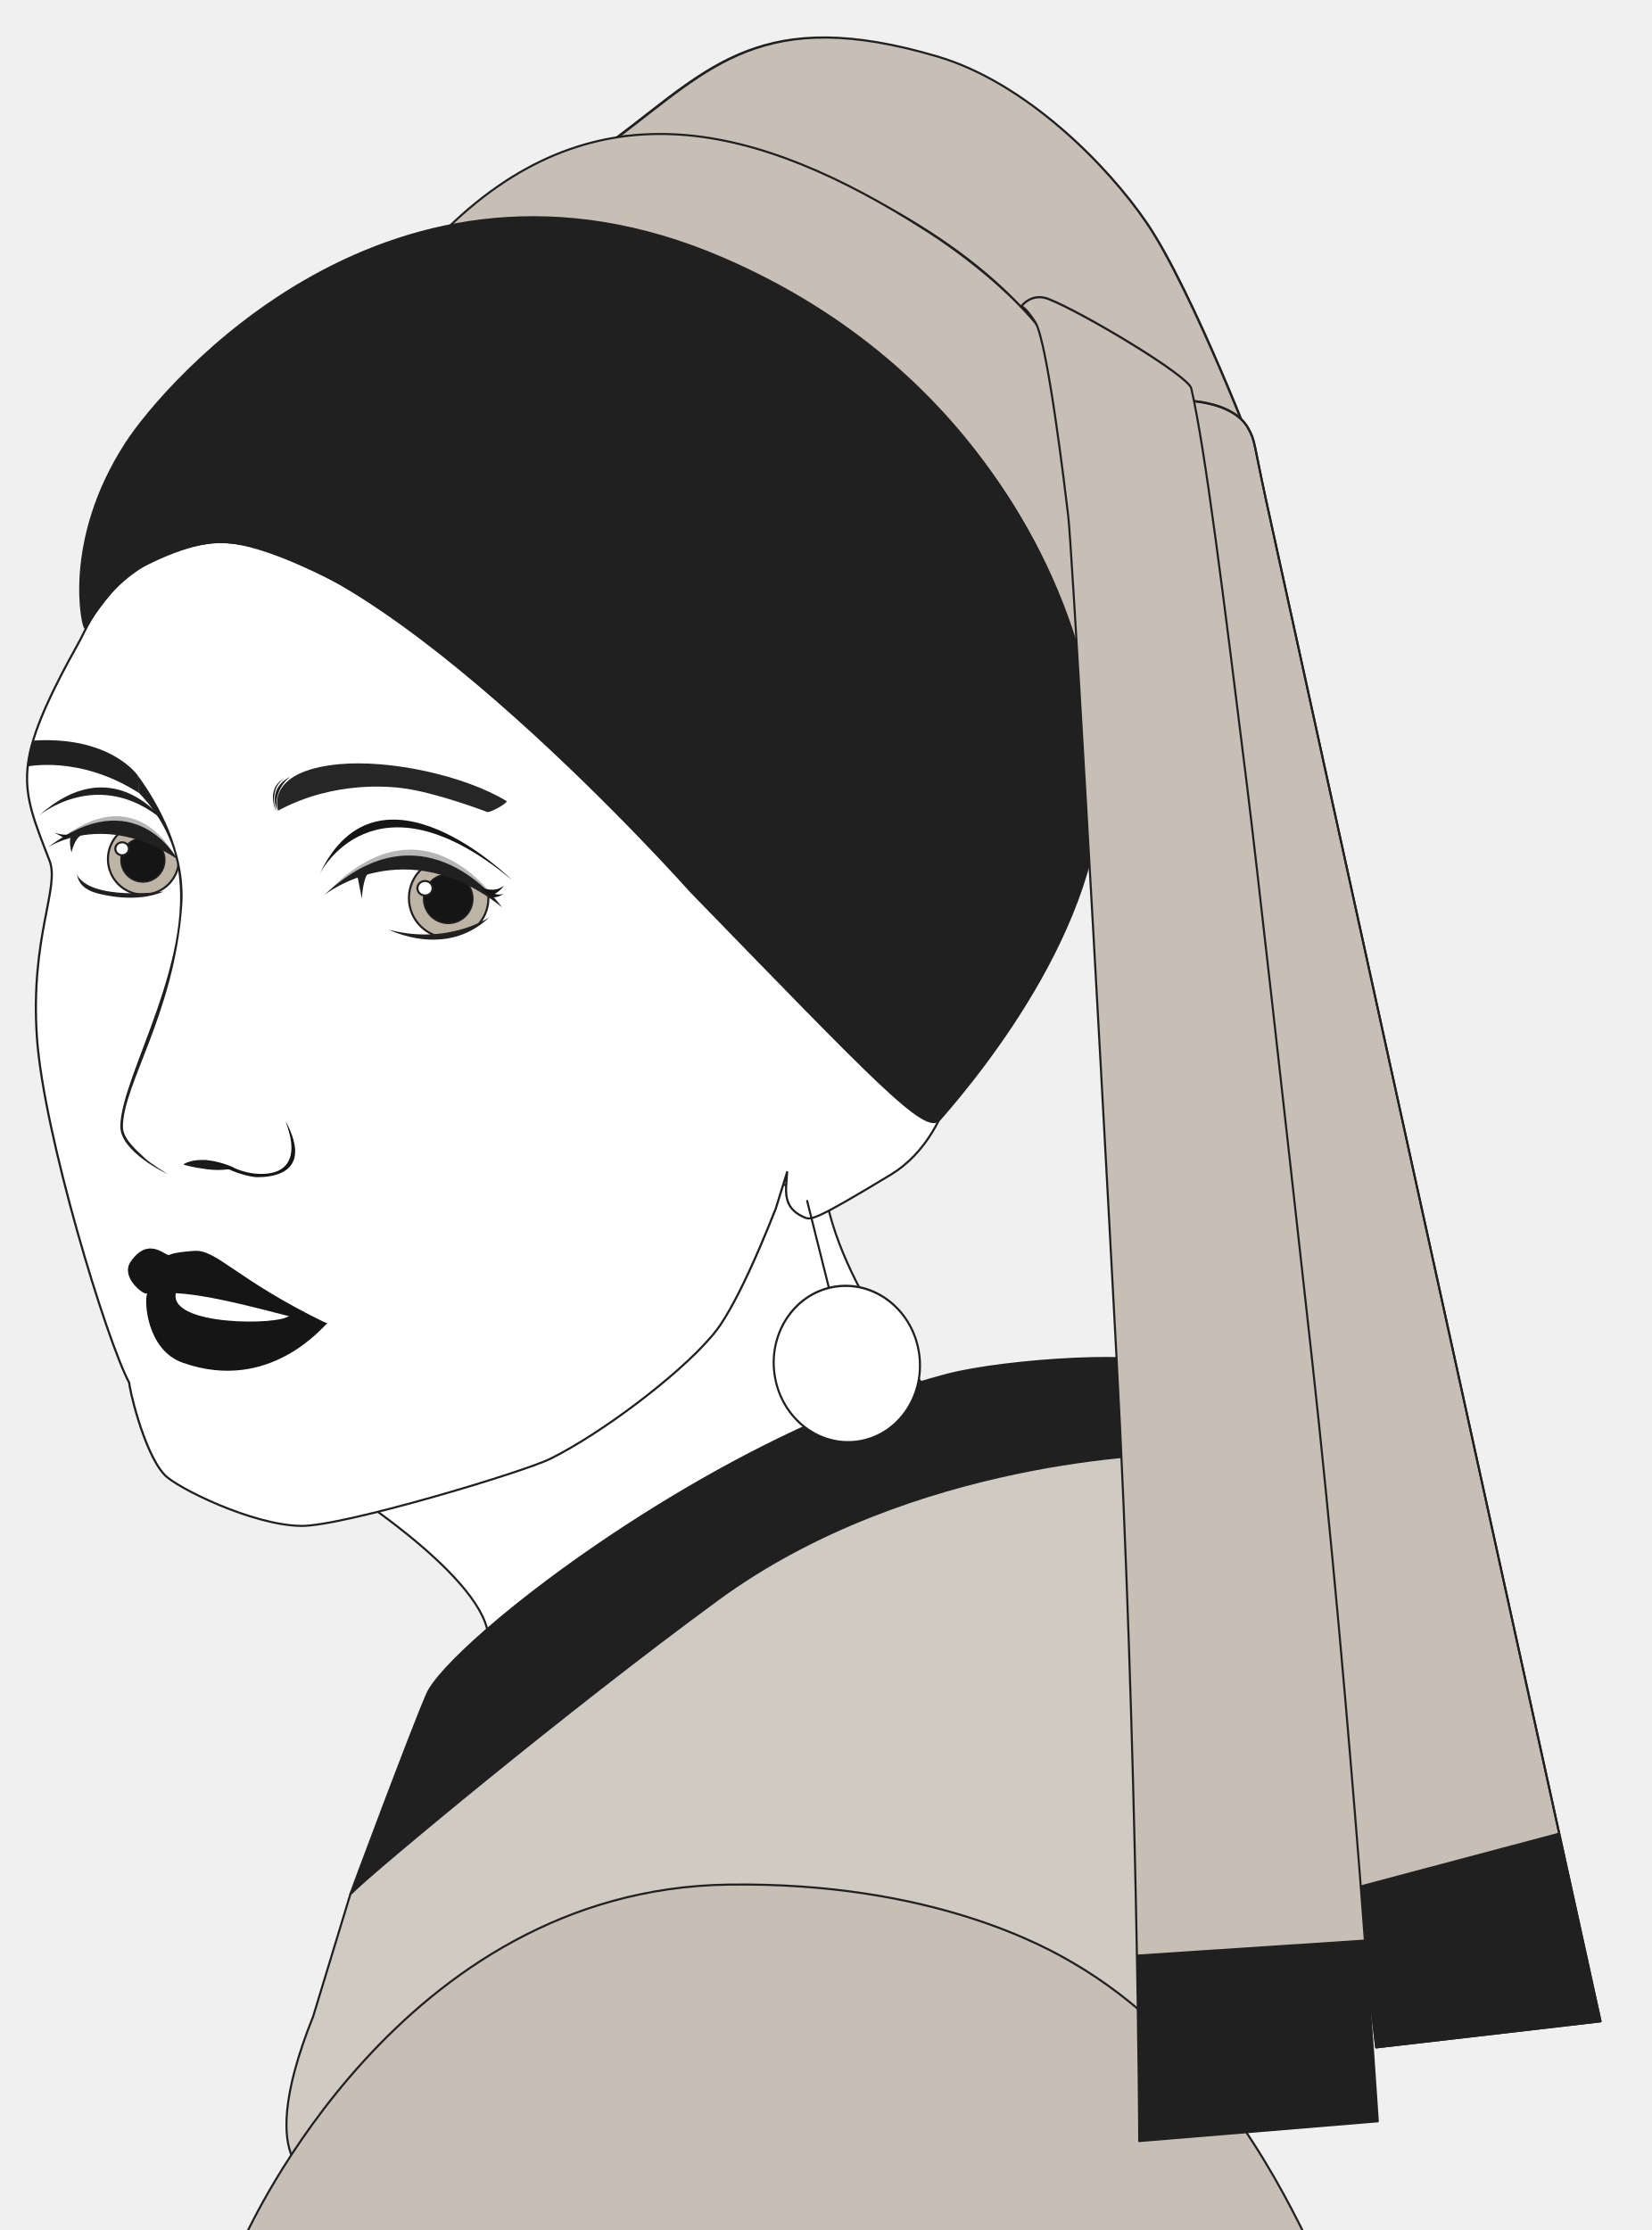
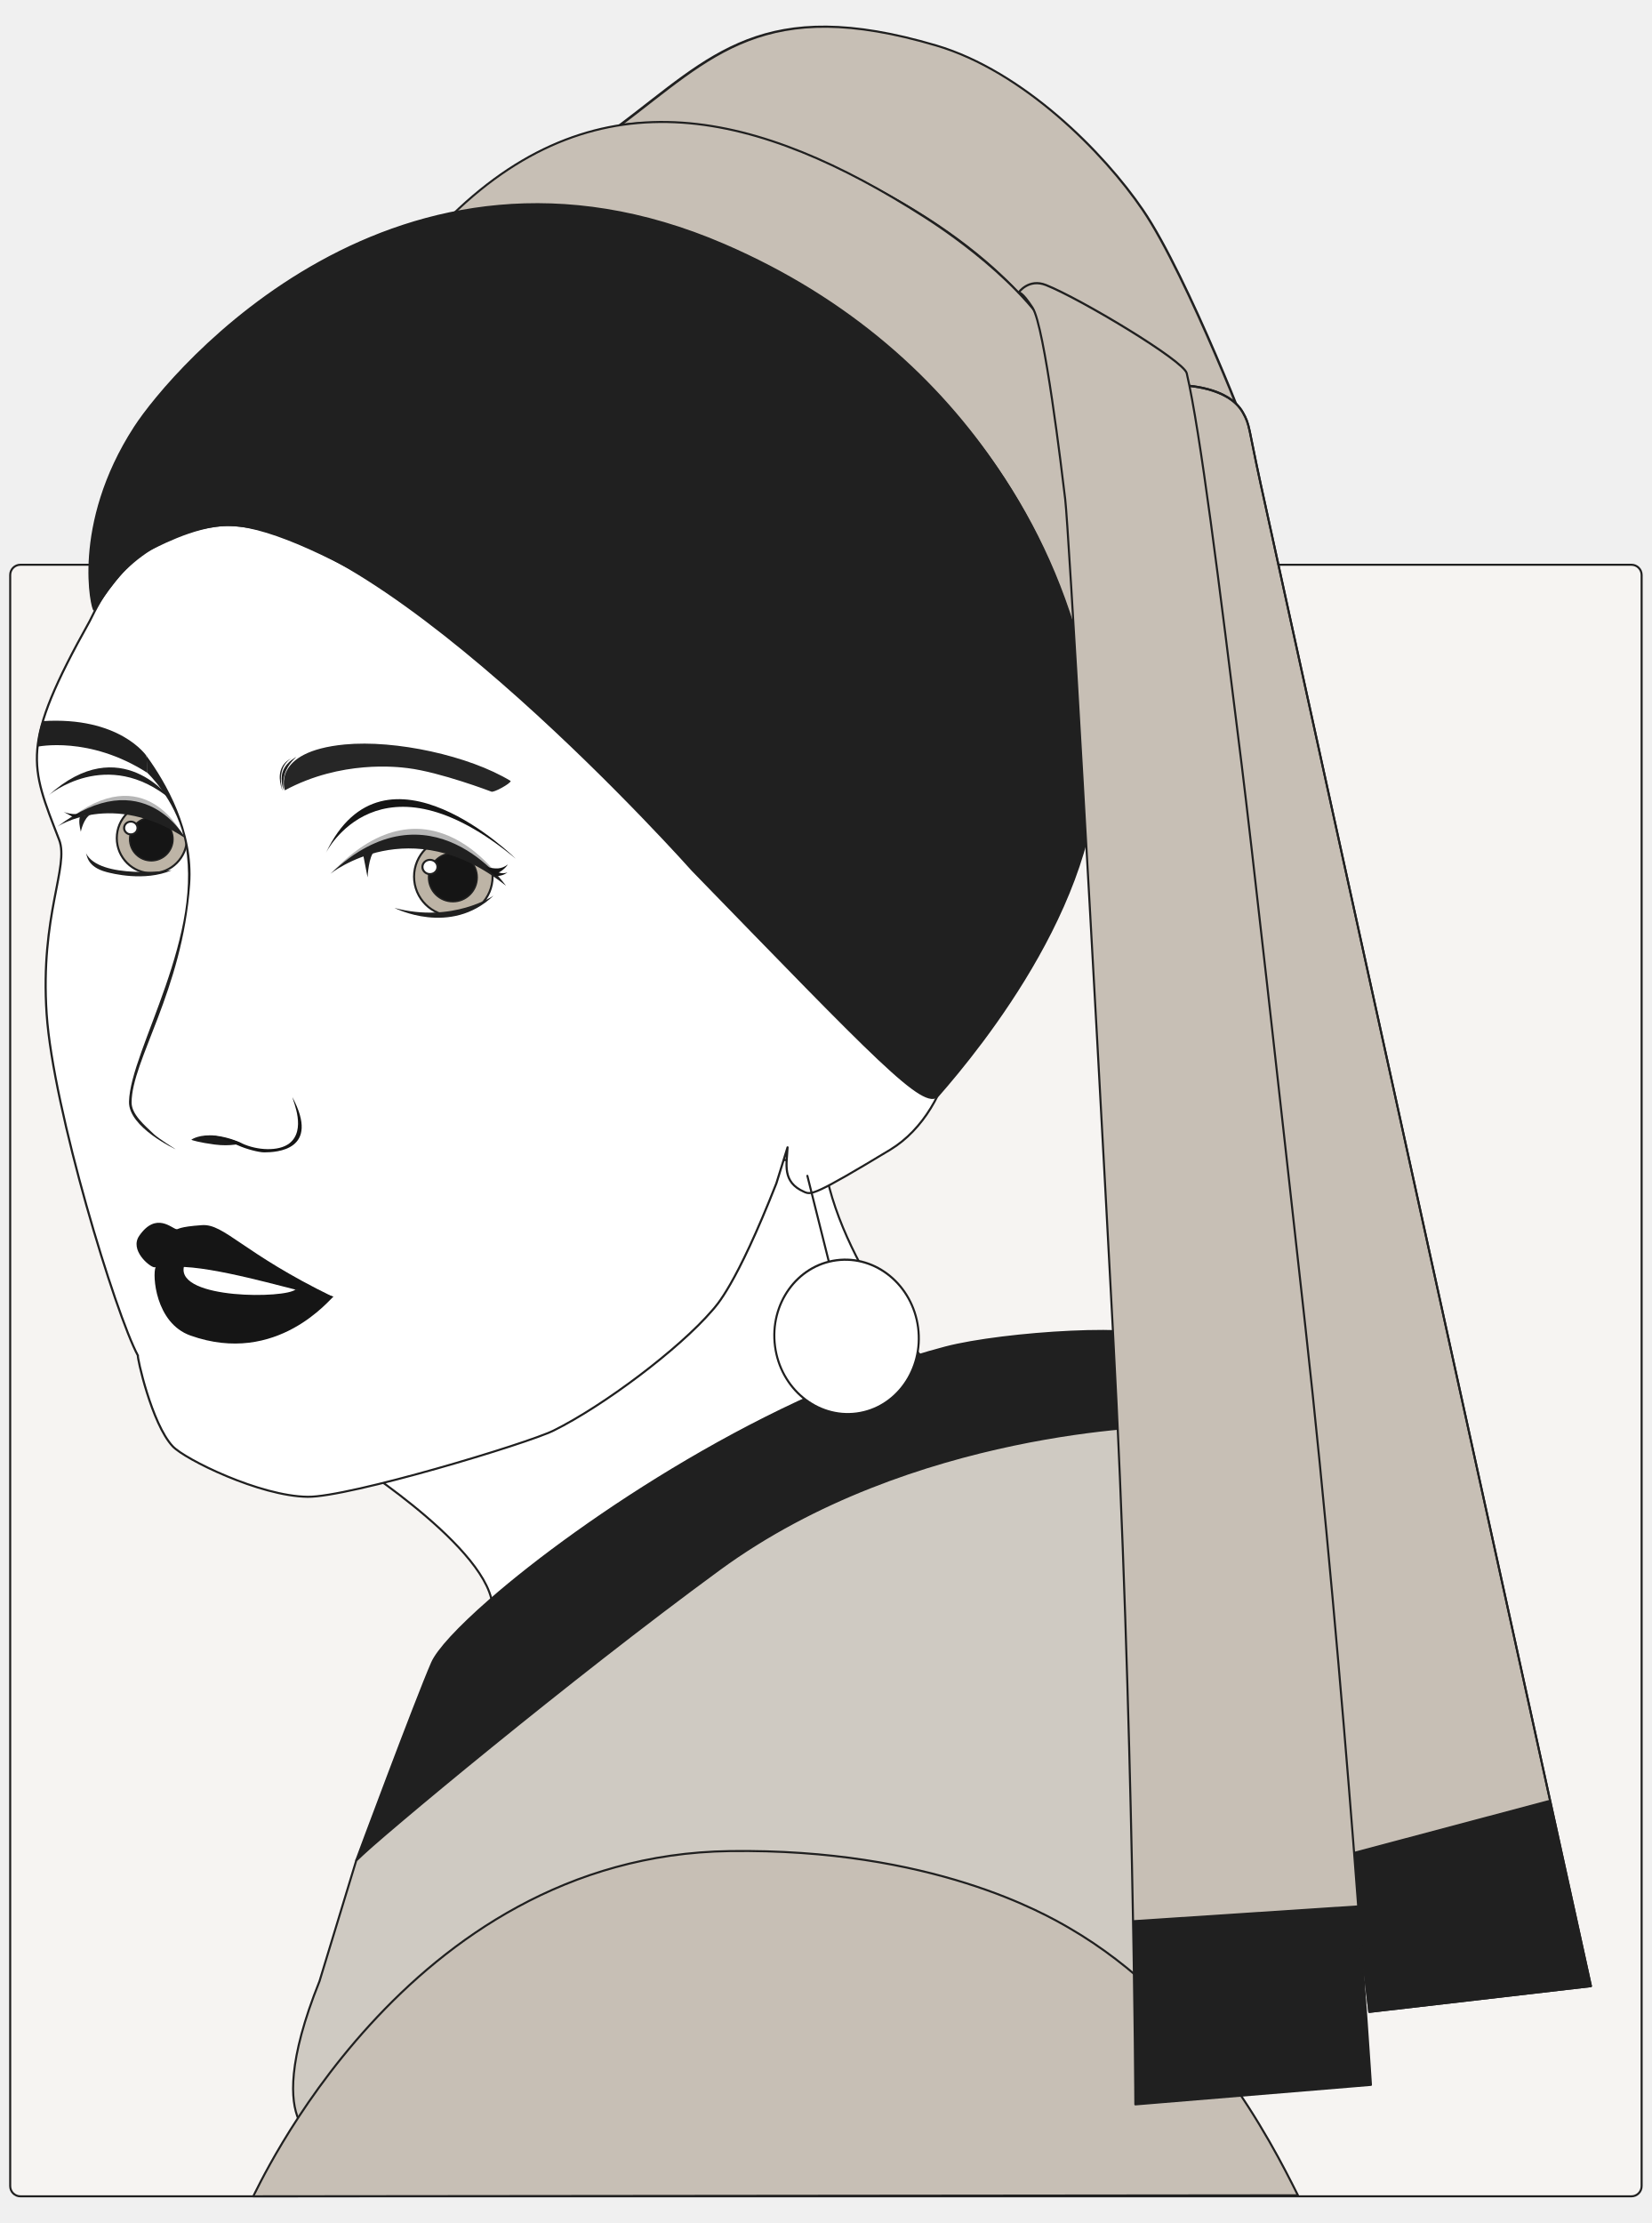
- <svg xmlns="http://www.w3.org/2000/svg" viewBox="0 -2 800 1080" clip-rule="evenodd" fill-rule="evenodd" stroke-linejoin="round" stroke-miterlimit="2" style="white-space: preserve-spaces;">
+ <svg xmlns="http://www.w3.org/2000/svg" viewBox="0 0 810 1090" clip-rule="evenodd" fill-rule="evenodd" stroke-linejoin="round" stroke-miterlimit="2" height="1090" width="810" style="white-space: preserve-spaces;">
  <defs>
    <clipPath id="_clip4">
      <path id="_a6" d="M432.596,425.935C432.596,425.935,437.818,421.808,462.985,422.715C475.508,423.167,494.461,437.655,494.461,437.655C501.21,446.252,463.02,468.673,435.236,446.705C427.162,440.322,432.596,425.935,432.596,425.935Z" transform="translate(463.027,439.328) translate(-463.027,-439.328)" />
    </clipPath>
    <clipPath id="_clip5">
      <path id="_a8" d="M308.967,404.473C297.157,404.131,290.145,407.007,290.145,407.007L287.788,415.928C287.788,415.928,289.04,432.89,314.844,435.62C323.618,435.62,333.705,434.659,336.275,432.89C346.2,426.055,340.754,417.207,340.754,417.207C340.754,417.207,330.15,405.087,308.967,404.473Z" transform="translate(315.016,420.032) translate(-315.016,-420.032)" />
    </clipPath>
    <clipPath id="_clip9">
      <path id="_a28" d="M828.07,195.997C830.725,196.065,851.705,196.601,858.81,208.482C862.31,214.338,861.315,214.685,867.445,241.025C880.225,295.969,1028.46,927.535,1028.46,927.535L920.42,939.3L828.07,195.997Z" transform="translate(928.265,567.649) translate(-928.265,-567.649)" />
    </clipPath>
    <clipPath id="_clip11">
      <path id="_a32" d="M749.01,151.018C751.33,149.809,753.45,144.921,761.895,148.054C778.615,154.255,829.115,182.507,830.525,188.221C837.22,215.318,846.088,282.07,857.365,366.942C861.977,401.655,874.816,508.475,888.38,622.613C907.98,787.54,920.324,967.745,920.324,967.745L805.474,976.64C805.474,976.64,804.702,802.854,794.556,624.551C784.45,446.959,772.961,258.744,771.275,245.576C769.589,232.408,761.195,166.816,755.39,158.432C750.105,150.805,748.28,151.294,749.01,151.018Z" transform="translate(838.976,561.831) translate(-838.976,-561.831)" />
    </clipPath>
  </defs>
-   <g transform="translate(400,548.081) translate(-543.908,-547.202)">
+   <rect width="800" height="800" fill="#f6f4f2" rx="5" stroke="#202020" stroke-miterlimit="2" stroke-linejoin="bevel" transform="translate(366.658,715.261) translate(-361.658,-438.342)" />
+   <g transform="translate(405,545) translate(-543.908,-547.202)">
    <g id="Cou" transform="translate(455.396,683.838) translate(0,0) scale(1.00588,1.00588) translate(-565.932,-687.034)">
      <path d="M708.88,680.955C708.88,680.955,659.21,625.655,652.775,573.86L623.095,575.415L422.984,721.74C422.984,721.74,496.55,768.6,491.159,796.59C485.769,824.585,708.88,680.955,708.88,680.955Z" fill="white" stroke="#202020" stroke-width="1" transform="translate(565.932,687.034) translate(-565.932,-687.034)" />
    </g>
    <g id="Corps" transform="translate(509.782,870.952) scale(1.00588,1.00588) translate(-620.002,-873.053)">
      <path id="_a0" d="M818.475,704.41C818.49,704.41,818.505,704.41,818.52,704.415C818.535,704.415,818.58,704.425,818.565,704.42C818.535,704.42,818.505,704.415,818.475,704.41ZM818.46,704.41C826.88,705.54,851.51,958,844.625,1021.12C824.82,993.895,763.895,912.555,605.135,914.77C599.605,914.845,486.047,908.35,396.84,1042.53C392.863,1033.42,391.339,1014.32,407.055,975.135L424.998,916.19C441.791,899.585,575.965,774.565,613.635,750.945C701.915,695.575,820.845,703.66,818.465,704.405C818.415,704.4,818.365,704.39,818.315,704.385C818.265,704.385,818.41,704.4,818.46,704.41ZM818.465,704.405C818.47,704.41,818.475,704.41,818.475,704.41L818.46,704.41C818.46,704.41,818.465,704.41,818.465,704.405ZM818.565,704.42C818.58,704.425,818.6,704.425,818.615,704.43C818.63,704.43,818.585,704.425,818.575,704.425L818.565,704.42Z" fill="#cfcac2" stroke="#202020" stroke-width="1" transform="translate(620.002,873.053) translate(-620.002,-873.053)" />
    </g>
    <g id="Épaule" transform="translate(519.215,994.46) scale(1.00975,1.00588) translate(-627.362,-998.894)">
      <path id="_a1" d="M881.05,1082.57L373.674,1083.06C374.739,1082.28,446.718,916.975,605.135,914.77C703.25,913.4,758.235,945.42,769.92,952.22C834.03,989.555,867.59,1055.55,881.05,1082.57Z" fill="#c7bfb5" stroke="#202020" stroke-linecap="round" stroke-miterlimit="1.5" stroke-width="1" transform="translate(627.362,998.894) translate(-627.362,-998.894)" />
    </g>
    <g id="Col" transform="translate(512.892,784.571) scale(1.00588,1.00588) translate(-623.095,-787.177)">
      <path id="_a2" d="M461.923,819.975C464.622,813.805,474.698,802.845,490.072,789.43C535.67,749.64,627.85,688.275,712.265,666.22C740.4,658.87,811.555,654.275,818.13,662.665C823.16,669.08,820.825,694.69,819.295,701.185C818.825,703.175,818.46,704.41,818.46,704.41C818.46,704.41,695.74,705.7,601.89,774.41C529.095,827.705,436.572,904.75,424.998,916.19C424.998,916.19,454.18,837.695,461.923,819.975Z" fill="#202020" stroke="#202020" stroke-linecap="round" stroke-miterlimit="1.5" stroke-width="1" transform="translate(623.095,787.177) translate(-623.095,-787.177)" />
    </g>
    <g id="Visage" transform="translate(381.599,497.861) translate(0,0) scale(1.04977,1.00588) translate(-489.959,-520.423)">
      <path d="M626.66,586.93C626.24,588.335,621.425,604.52,621.425,604.52C602.455,654.785,593.295,664.215,591.46,666.445C576.03,685.21,540.77,712.91,517.38,725C505.105,731.34,421.671,757.55,402.472,757.295C380.085,757,345.103,738.99,339.447,732.69C329.587,721.71,322.653,688.68,323.205,688.48C312.781,668.33,283.591,568.61,280.562,521.965C277.436,473.811,291.2,449.998,286.416,437.073C272.867,400.458,267.968,391.522,300.645,330.492C303.25,325.625,312.845,299.015,344.669,287.663C346.38,287.053,357.292,283.16,367.012,283.581C405.152,285.231,496.208,350.322,515.455,370.736C536.345,392.888,560.875,426.069,589.78,456.393C602.225,469.445,652.74,519.935,639.985,507.06L649.535,518.605C650.68,518.19,666.355,498.531,688.435,504.59C714.835,511.83,705.61,568.545,674.61,588.105C638.84,610.675,637.675,610.135,634.39,608.63C623.97,603.85,626.285,595.205,626.66,586.93Z" fill="white" stroke="#202020" stroke-width="1" transform="translate(489.959,520.423) translate(-489.959,-520.423)" />
    </g>
    <g id="Lèvre-basse" transform="translate(258.58,641.256) translate(0,0) scale(1.00588,1.00588) translate(-370.269,-644.699)">
      <path d="M413.89,641.42C412.407,642.2,386.438,675.455,344.148,660.41C326.94,654.29,325.549,630.665,327.148,627.095C331.916,626.02,342.64,623.17,340.89,627.095C337.972,642.835,390.64,642.42,395.39,637.92C402.64,637.92,413.89,641.42,413.89,641.42Z" fill="rgb(21,21,21)" transform="translate(370.269,644.699) translate(-370.269,-644.699)" />
    </g>
    <g id="Lèvre-haute" transform="translate(253.911,619.859) translate(0,0) scale(1.00588,1.00588) translate(-365.627,-623.428)">
      <path d="M337.528,626.925C333.858,627.09,330.152,627.135,326.428,627.125C324.161,626.875,314.346,618.755,319.192,611.76C327.451,599.835,335.213,608.405,337.398,608.57C338.4,608.65,338.218,607.38,349.796,606.59C360.689,605.845,369.631,620.135,413.39,641.42C407.93,640.99,404.41,639.965,398.921,638.84C391.162,637.33,355.466,626.605,337.679,626.92L337.528,626.925Z" fill="rgb(21,21,21)" transform="translate(365.627,623.428) translate(-365.627,-623.428)" />
    </g>
    <g id="Oeil---gauche" transform="translate(361.203,432.054) translate(0,0) scale(1.00588,1.00588) translate(-472.292,-436.72)">
      <g clip-path="url(#_clip4)" transform="translate(472.292,436.72) translate(-472.292,-436.72)">
        <g id="Iris" transform="translate(472.292,436.72)">
          <ellipse id="_a3" rx="19.141" ry="19.141" fill="#bdb4a6" stroke="#202020" stroke-linecap="round" stroke-miterlimit="1.5" stroke-width="1px" transform="translate(0,0) translate(0,0) translate(0,0)" />
        </g>
        <g id="Pupille" transform="translate(472.071,437.072) scale(0.734935,0.734935)">
          <ellipse id="_a4" rx="16.1" ry="16.1" fill="#151515" stroke="#202020" transform="translate(0,0) translate(0,0) translate(0,0)" />
        </g>
        <g id="Éclat" transform="translate(460.903,431.989) scale(1.10433,1.04643)">
          <ellipse id="_a5" rx="3.328" ry="3.328" fill="white" stroke="#202020" stroke-linecap="round" stroke-linejoin="miter" stroke-miterlimit="1" stroke-width="0.93px" transform="translate(0,0) translate(0,0) translate(0,0)" />
        </g>
      </g>
    </g>
    <g id="Oeil---droit" transform="translate(213.389,413.176) translate(0,0) scale(1.00588,1.00588) translate(-325.342,-417.953)">
      <g clip-path="url(#_clip5)" transform="translate(325.342,417.953) translate(-325.342,-417.953)">
        <g id="xkkw22fiey1hp3ghjcz12jvw" transform="translate(325.342,417.953) scale(0.893909,0.893909)">
          <g id="Iris1">
            <ellipse id="xkkw22fiey1hp3ghjcz12jvw1" rx="19.141" ry="19.141" fill="#bdb4a6" stroke="#202020" stroke-linecap="round" stroke-miterlimit="1.5" stroke-width="1.12px" transform="translate(0,0) translate(0,0) translate(0,0)" />
          </g>
        </g>
        <g id="Pupille1" transform="translate(325.063,418.428) scale(0.656965,0.656965)">
          <ellipse id="_a7" rx="16.1" ry="16.1" fill="#151515" stroke="#202020" transform="translate(0,0) translate(0,0) translate(0,0)" />
        </g>
        <g id="ciq8bs09v7dno9sl5q5g41qo" transform="translate(315.078,412.994) scale(0.987166,0.935412)">
          <g id="Éclat1">
            <ellipse id="ciq8bs09v7dno9sl5q5g41qo1" rx="3.328" ry="3.328" fill="white" stroke="#202020" stroke-linecap="round" stroke-linejoin="miter" stroke-miterlimit="1" stroke-width="1.04px" transform="translate(0,0) translate(0,0) translate(0,0)" />
          </g>
        </g>
      </g>
    </g>
    <g id="Cils-bas---gauche" transform="translate(356.621,446.793) translate(0,0) scale(1.00588,1.00588) translate(-467.618,-449.562)">
      <path d="M443.479,450.15C443.479,450.15,470.75,464.188,491.757,444.186C491.757,444.186,471.731,457.698,443.479,450.15Z" fill="#202020" transform="translate(467.618,449.562) translate(-467.618,-449.562)" />
    </g>
    <g id="Contour-oeil---gauche" transform="translate(320.904,425.986) translate(0,0) rotate(-12.2596) scale(1.00588,1.00588) translate(-290.636,-410.35)">
      <path id="_a9" d="M293.702,404.483C290.37,405.842,287.571,416.218,287.571,416.218L287.818,405.442Z" fill="#202020" visibility="visible" transform="translate(290.636,410.35) translate(-290.636,-410.35)" />
    </g>
    <g id="Cils-haut-ombre---gauche" transform="translate(343.701,422.093) translate(0,0) scale(1.00588,1.00588) translate(-455.136,-425.346)">
      <path id="_a10" d="M412.958,433.64C412.958,433.64,453.481,389.677,497.315,438.751C497.315,438.751,461.672,381.997,412.958,433.64Z" fill="rgb(182,182,182)" transform="translate(455.136,425.346) translate(-455.136,-425.346)" />
    </g>
    <g id="Cils-haut---gauche" transform="translate(342.855,427.873) translate(0,0) rotate(-11.2686) scale(1.00588,1.00588) translate(-450.768,-431.026)">
      <path id="_a11" d="M492.172,448.057C453.677,402.438,409.363,425.563,409.363,425.563C466.198,389.908,492.172,448.057,492.172,448.057Z" fill="#202020" transform="translate(450.768,431.026) translate(-450.768,-431.026)" />
    </g>
    <g id="Paupière---gauche" transform="translate(346.656,410.925) translate(0,0) rotate(7.36589) scale(1.00588,1.00588) translate(-458.692,-422.966)">
      <path id="_a12" d="M412.645,438.384C412.645,438.384,431.748,383.169,504.74,429.343C504.74,429.343,433.383,374.743,412.645,438.384Z" fill="#151515" transform="translate(458.692,422.966) translate(0,0) translate(-458.692,-422.966)" />
    </g>
    <g id="Sourcil---gauche" transform="translate(382.689,427.005) translate(0,0) rotate(-33.4063) skewX(-6.53924) scale(3.14756,3.10498) translate(-495.826,-437.458)">
      <path id="_a13" d="M494.704,438.24C495.847,438.562,496.802,438.434,497.467,438.141C496.18,438.209,495.425,437.724,494.185,436.488L494.704,438.24Z" fill="rgb(21,21,21)" transform="translate(495.826,437.458) translate(0,0) translate(-495.826,-437.458)" />
    </g>
    <g id="Sourcil---gauche1" transform="translate(383.96,429.398) translate(0,0) rotate(-14.795) skewX(-6.53921) scale(2.26463,2.23399) translate(-495.826,-437.458)">
      <path id="_a14" d="M494.704,438.24C495.847,438.562,496.802,438.434,497.467,438.141C496.18,438.209,495.425,437.724,494.185,436.488L494.704,438.24Z" fill="rgb(21,21,21)" transform="translate(495.826,437.458) translate(0,0) translate(-495.826,-437.458)" />
    </g>
    <g id="Sourcil---gauche2" transform="translate(333.689,378.619) translate(0,0) scale(1.00588,1.00588) translate(-437.571,-383.668)">
      <path id="_a15" d="M382.779,394.712C382.779,394.712,375.94,375.807,411.998,372.353C436.593,369.998,472.599,377.808,492.878,390.142C493.011,391.328,484.322,396.119,483.387,395.309C483.387,395.309,458.57,385.848,442.698,383.883C437.864,383.285,410.297,379.873,382.779,394.712Z" fill="#202020" fill-opacity="0.97" transform="translate(437.571,383.668) translate(0,0) translate(-437.571,-383.668)" />
    </g>
    <g id="Sourcil---gauche3" transform="translate(280.625,381.581) translate(0,0) scale(1.00588,1.00588) translate(-393.256,-386.497)">
      <path id="_a16" d="M390.651,394.738C389.587,391.489,388.482,386.225,392.286,381.885C393.76,380.201,395.396,379.167,396.875,378.256C395.14,379.926,391.83,382.955,390.751,388.373C390.171,391.284,390.586,394.205,390.651,394.738Z" fill="#202020" transform="translate(393.256,386.497) translate(0,0) translate(-393.256,-386.497)" />
    </g>
    <g id="Sourcil---gauche4" transform="translate(278.922,381.972) translate(0,0) scale(1.00588,1.00588) translate(-392.453,-387.072)">
      <path id="_a17" d="M390.911,394.963C390.012,392.376,388.062,386.159,392.027,381.608C393.451,379.973,395.194,379.22,395.273,379.181C394.415,379.727,390.173,382.236,390.181,389.43C390.183,391.961,390.74,394.242,390.911,394.963Z" fill="#202020" transform="translate(392.453,387.072) translate(0,0) translate(-392.453,-387.072)" />
    </g>
    <g id="Cil-bas---droit" transform="translate(202.081,426.192) translate(0,0) scale(0.91845,1.00588) translate(-312.108,-430.893)">
      <path d="M289.207,425.23C289.865,426.37,289.757,431.974,300.228,434.476C302.935,435.123,320.394,439.293,335.01,433.608C335.01,433.608,296.312,438.327,289.207,425.23Z" fill="#202020" transform="translate(312.108,430.893) translate(-312.108,-430.893)" />
    </g>
    <g id="Cil-haut-ombre---droit" transform="translate(199.998,402.207) translate(0,0) scale(1.00588,1.00588) translate(-311.933,-409.846)">
      <path id="mnq1725xxj3lzjsfkxee7qno" d="M283.448,412.615C283.448,412.615,310.885,393.022,340.419,419.568C340.419,419.568,322.322,380.906,283.448,412.615Z" fill="rgb(182,182,182)" transform="translate(311.933,409.846) translate(-311.933,-409.846)" />
    </g>
    <g id="Cil-haut---droit" transform="translate(198.385,403.878) translate(0,0) scale(1.00588,1.00588) translate(-310.425,-408.709)">
      <path id="_a18" d="M279.203,412.375C279.203,412.375,306.123,394.414,341.648,417.986C341.648,417.986,321.402,380.278,279.203,412.375Z" fill="#202020" transform="translate(310.425,408.709) translate(-310.425,-408.709)" />
    </g>
    <g id="Cil-haut---droit1" transform="translate(181.158,405.072) translate(0,0) rotate(-2.32943) skewX(-5.34073e-06) scale(1.23542,1.16244) translate(-290.976,-408.633)">
      <path id="_a19" d="M292.965,405.672C290.083,406.837,288.692,412.783,288.692,412.783C288.304,410.553,287.976,408.339,288.594,406.375Z" fill="#202020" visibility="visible" transform="translate(290.976,408.633) translate(-290.976,-408.633)" />
    </g>
    <g id="Cil-haut---droit2" transform="translate(174.581,400.497) translate(0,0) rotate(42.2187) skewX(6.91741) scale(-2.54288,2.41005) translate(-495.668,-437.671)">
      <path id="_a20" d="M494.704,438.24L497.151,438.854C497.151,438.854,494.928,438.016,494.185,436.488L494.704,438.24Z" fill="rgb(21,21,21)" transform="translate(495.668,437.671) translate(0,0) translate(-495.668,-437.671)" />
    </g>
    <g id="Paupière" transform="translate(192.782,386.403) translate(0,0) scale(1.00588,1.00588) translate(-304.855,-391.336)">
      <path id="_a21" d="M274.954,397.084C274.954,397.084,303.398,373.041,334.755,399.217C334.755,399.217,310.241,365.22,274.954,397.084Z" fill="#202020" transform="translate(304.855,391.336) translate(0,0) translate(-304.855,-391.336)" />
    </g>
    <g id="Sourcil---gauche5" transform="translate(184.168,368.379) translate(0,0) scale(1.00588,1.00588) translate(-299.277,-373.29)">
      <path id="_a22" d="M326.149,386.008C297.704,367.72,272.397,373.273,272.397,373.273C272.664,369.099,273.413,364.929,274.886,360.79C312.656,358.32,325.65,377.654,325.65,377.654C326,380.353,326.198,383.218,326.149,386.008Z" fill="#202020" transform="translate(299.277,373.29) translate(0,0) translate(-299.277,-373.29)" />
    </g>
    <g id="Nez" transform="translate(217.251,469.262) translate(0,0) scale(1.00588,1.00588) translate(-332.181,-473.711)">
      <path id="_a23" d="M329.31,562.23C331.502,564.31,339.967,569.64,339.967,569.64C339.967,569.64,316.865,558.93,317.184,546.4C317.831,521,355.187,464.531,343.846,417.228C339.349,398.471,326.164,386.137,326.164,386.137L325.666,377.782C335.125,390.753,348.919,414.457,347.002,440.401C343.157,492.389,318.45,526.47,318.45,546.835C318.45,552.515,324.586,557.745,329.31,562.23Z" fill="#202020" transform="translate(332.181,473.711) translate(-332.181,-473.711)" />
    </g>
    <g id="Nez1" transform="translate(264.837,553.697) translate(0,0) scale(1.00588,1.00588) translate(-376.266,-557.653)">
      <path d="M354.378,562.805C354.378,562.805,363.812,564.28,368.851,566.66C376.578,570.31,387.03,570.66,392.08,566.775C400.524,560.275,393.967,546.225,393.603,544.19C407.464,570.145,385.795,571.115,379.875,571.115C377.365,571.115,371.296,569.63,366.911,567.62C363.18,565.91,354.378,562.805,354.378,562.805Z" fill="rgb(21,21,21)" transform="translate(376.266,557.653) translate(-376.266,-557.653)" />
    </g>
    <g id="Trou-de-nez" transform="translate(245.061,561.316) translate(0,0) scale(1.00588,1.00588) translate(-357.126,-563.447)">
      <path d="M369.37,564.89C369.37,564.89,364.287,566.575,356.22,565.52C348.868,564.56,344.882,563.34,344.882,563.195C344.882,563.045,349,560.335,356.692,561.195C363.901,562.005,369.37,564.89,369.37,564.89Z" fill="rgb(21,21,21)" fill-opacity="0.97" transform="translate(357.126,563.447) translate(-357.126,-563.447)" />
    </g>
    <g id="Fil" transform="translate(541.397,618.739) translate(0,0) rotate(17.9965) skewX(2.58757) scale(1.01657,1.05767) translate(-672.092,-615.258)">
      <path id="_a24" d="M655.39,581.235L688.795,649.28" fill="none" stroke="#202020" stroke-linecap="round" stroke-miterlimit="1.5" stroke-width="1" transform="translate(655.39,581.235) rotate(-5) translate(-655.39,-581.235)" />
    </g>
    <g id="Perle" transform="translate(547.972,659.711) translate(0,0) rotate(-7.48508) skewX(-2.89882e-05) scale(1.00601,1.07774) translate(0,0)">
      <ellipse id="_a25" rx="35.167" ry="35.167" fill="white" stroke="#202020" stroke-linecap="round" stroke-miterlimit="1.5" stroke-width="1" opacity="1" transform="translate(6.23167,-1.09632) translate(0,0) translate(0,0)" />
    </g>
    <g id="Turban---3" transform="translate(615.698,95.9712) translate(0,0) rotate(22.6532) skewX(0.000111944) scale(1.34805,1.00588) translate(-675.741,-160.561)">
      <path d="M548.22,197.007C569.355,148.741,578.01,111.243,643.24,101.766C676.035,97,714.445,118.454,735.675,137.026C760.16,158.448,807.615,225.03,802.94,219.312L731.2,220.029C726.375,213.892,703.675,185.031,643.4,177.425C638.13,176.76,585.115,167.836,548.22,197.007Z" fill="#c7bfb5" stroke="#202020" stroke-linecap="round" stroke-miterlimit="1.5" stroke-width="1" transform="translate(675.741,160.561) translate(-675.741,-160.561)" />
    </g>
    <g id="Turban---2" transform="translate(518.607,193.527) translate(0,0) scale(1.00588,1.00588) translate(-630.361,-198.403)">
      <path d="M780.5,329.153L777.905,319.387C738.05,179.446,599.845,97.78,473.284,113.002C545.445,42.816,623.52,62.877,703.31,113.8C709.635,117.838,754.125,146.233,770.305,179.465C788.225,216.266,792.875,299.492,780.5,329.153Z" fill="#c7bfb5" stroke="#202020" stroke-linecap="round" stroke-miterlimit="1.5" stroke-width="1" transform="translate(630.361,198.403) translate(-630.361,-198.403)" />
    </g>
    <g id="Turban---1" transform="translate(429.801,321.442) translate(0,0) scale(1.00588,1.00588) translate(-542.075,-324.576)">
      <path d="M710.28,541.17C703.635,548.76,679.5,522.895,590.595,431.491C590.595,431.491,440.985,263.149,363.738,263.149C347.284,263.149,327.072,274.649,324.514,275.728C315.216,279.649,300.969,300.713,298.831,304.394C297.934,304.92,287.645,263.322,318.644,215.486C336.362,188.145,446.27,57.686,605.855,126.574C728.51,179.522,779.535,286.377,787.165,368.35C793.92,440.903,730.38,518.22,710.28,541.17Z" fill="#202020" stroke="#202020" stroke-linecap="round" stroke-miterlimit="1.5" stroke-width="1" transform="translate(542.075,324.576) translate(-542.075,-324.576)" />
    </g>
    <g id="Turban---4" transform="translate(824.143,599.954) translate(0,0) scale(1.00588,1.07297) translate(-934.112,-577.04)">
      <path id="_a26" d="M828.07,195.997C830.725,196.065,851.705,196.601,858.81,208.482C862.31,214.338,861.315,214.685,867.445,241.025C880.225,295.969,1028.46,927.535,1028.46,927.535L920.42,939.3L828.07,195.997Z" fill="#c7bfb5" stroke="#202020" stroke-width="1" transform="translate(928.265,567.649) translate(-928.265,-567.649)" />
      <g clip-path="url(#_clip9)" transform="translate(968.712,899.398) translate(-968.712,-899.398)">
        <g transform="translate(968.712,899.398) rotate(-13.9992) skewX(1.83847) scale(0.716244,0.566499) translate(-184.469,-830.811)">
          <rect id="_a27" width="169.688" height="161.332" fill="#202020" transform="translate(184.469,830.811) translate(0,0) translate(-84.844,-80.666)" />
        </g>
      </g>
      <path id="_a29" d="M828.07,195.997C830.725,196.065,851.705,196.601,858.81,208.482C862.31,214.338,861.315,214.685,867.445,241.025C880.225,295.969,1028.46,927.535,1028.46,927.535L920.42,939.3L828.07,195.997Z" fill="none" stroke="#202020" stroke-linecap="round" stroke-miterlimit="1.5" stroke-width="1" transform="translate(928.265,567.649) translate(-928.265,-567.649)" />
    </g>
    <g id="Turban---5" transform="translate(731.665,591.178) translate(0,0) scale(1.00588,1.0766) translate(-841.284,-565.308)">
      <path id="_a30" d="M759.011,152.846C759.011,152.846,753.45,144.921,761.895,148.054C778.615,154.255,829.115,182.507,830.525,188.221C837.22,215.318,846.088,282.07,857.365,366.942C861.977,401.655,874.816,508.475,888.38,622.613C907.98,787.54,920.324,967.745,920.324,967.745L805.474,976.64C805.474,976.64,804.702,802.854,794.556,624.551C784.45,446.959,772.961,258.744,771.275,245.576C769.589,232.408,761.195,166.816,755.39,158.432C750.105,150.805,759.011,152.846,759.011,152.846Z" fill="#c7bfb5" stroke="#202020" stroke-width="0" transform="translate(838.976,561.831) translate(-838.976,-561.831)" />
      <g clip-path="url(#_clip11)" transform="translate(869.637,934.583) translate(-869.637,-934.583)">
        <g transform="translate(869.637,934.583) rotate(-3.52356) skewX(0.511313) scale(0.71893,0.56248) translate(-184.469,-830.811)">
          <rect id="_a31" width="169.688" height="161.332" fill="#202020" transform="translate(176.192,830.159) translate(0,0) translate(-84.844,-80.666)" />
        </g>
      </g>
      <path id="_a33" d="M748.572,151.452C748.572,151.452,753.45,144.921,761.895,148.054C778.615,154.255,829.115,182.507,830.525,188.221C837.22,215.318,846.088,282.07,857.365,366.942C861.977,401.655,874.816,508.475,888.38,622.613C907.98,787.54,920.324,967.745,920.324,967.745L805.474,976.64C805.474,976.64,804.702,802.854,794.556,624.551C784.45,446.959,772.961,258.744,771.275,245.576C769.589,232.408,761.195,166.816,755.39,158.432C750.105,150.805,748.572,151.452,748.572,151.452Z" fill="none" stroke="#202020" stroke-linecap="round" stroke-miterlimit="1.5" stroke-width="1" transform="translate(838.976,561.831) translate(-838.976,-561.831)" />
    </g>
  </g>
</svg>
